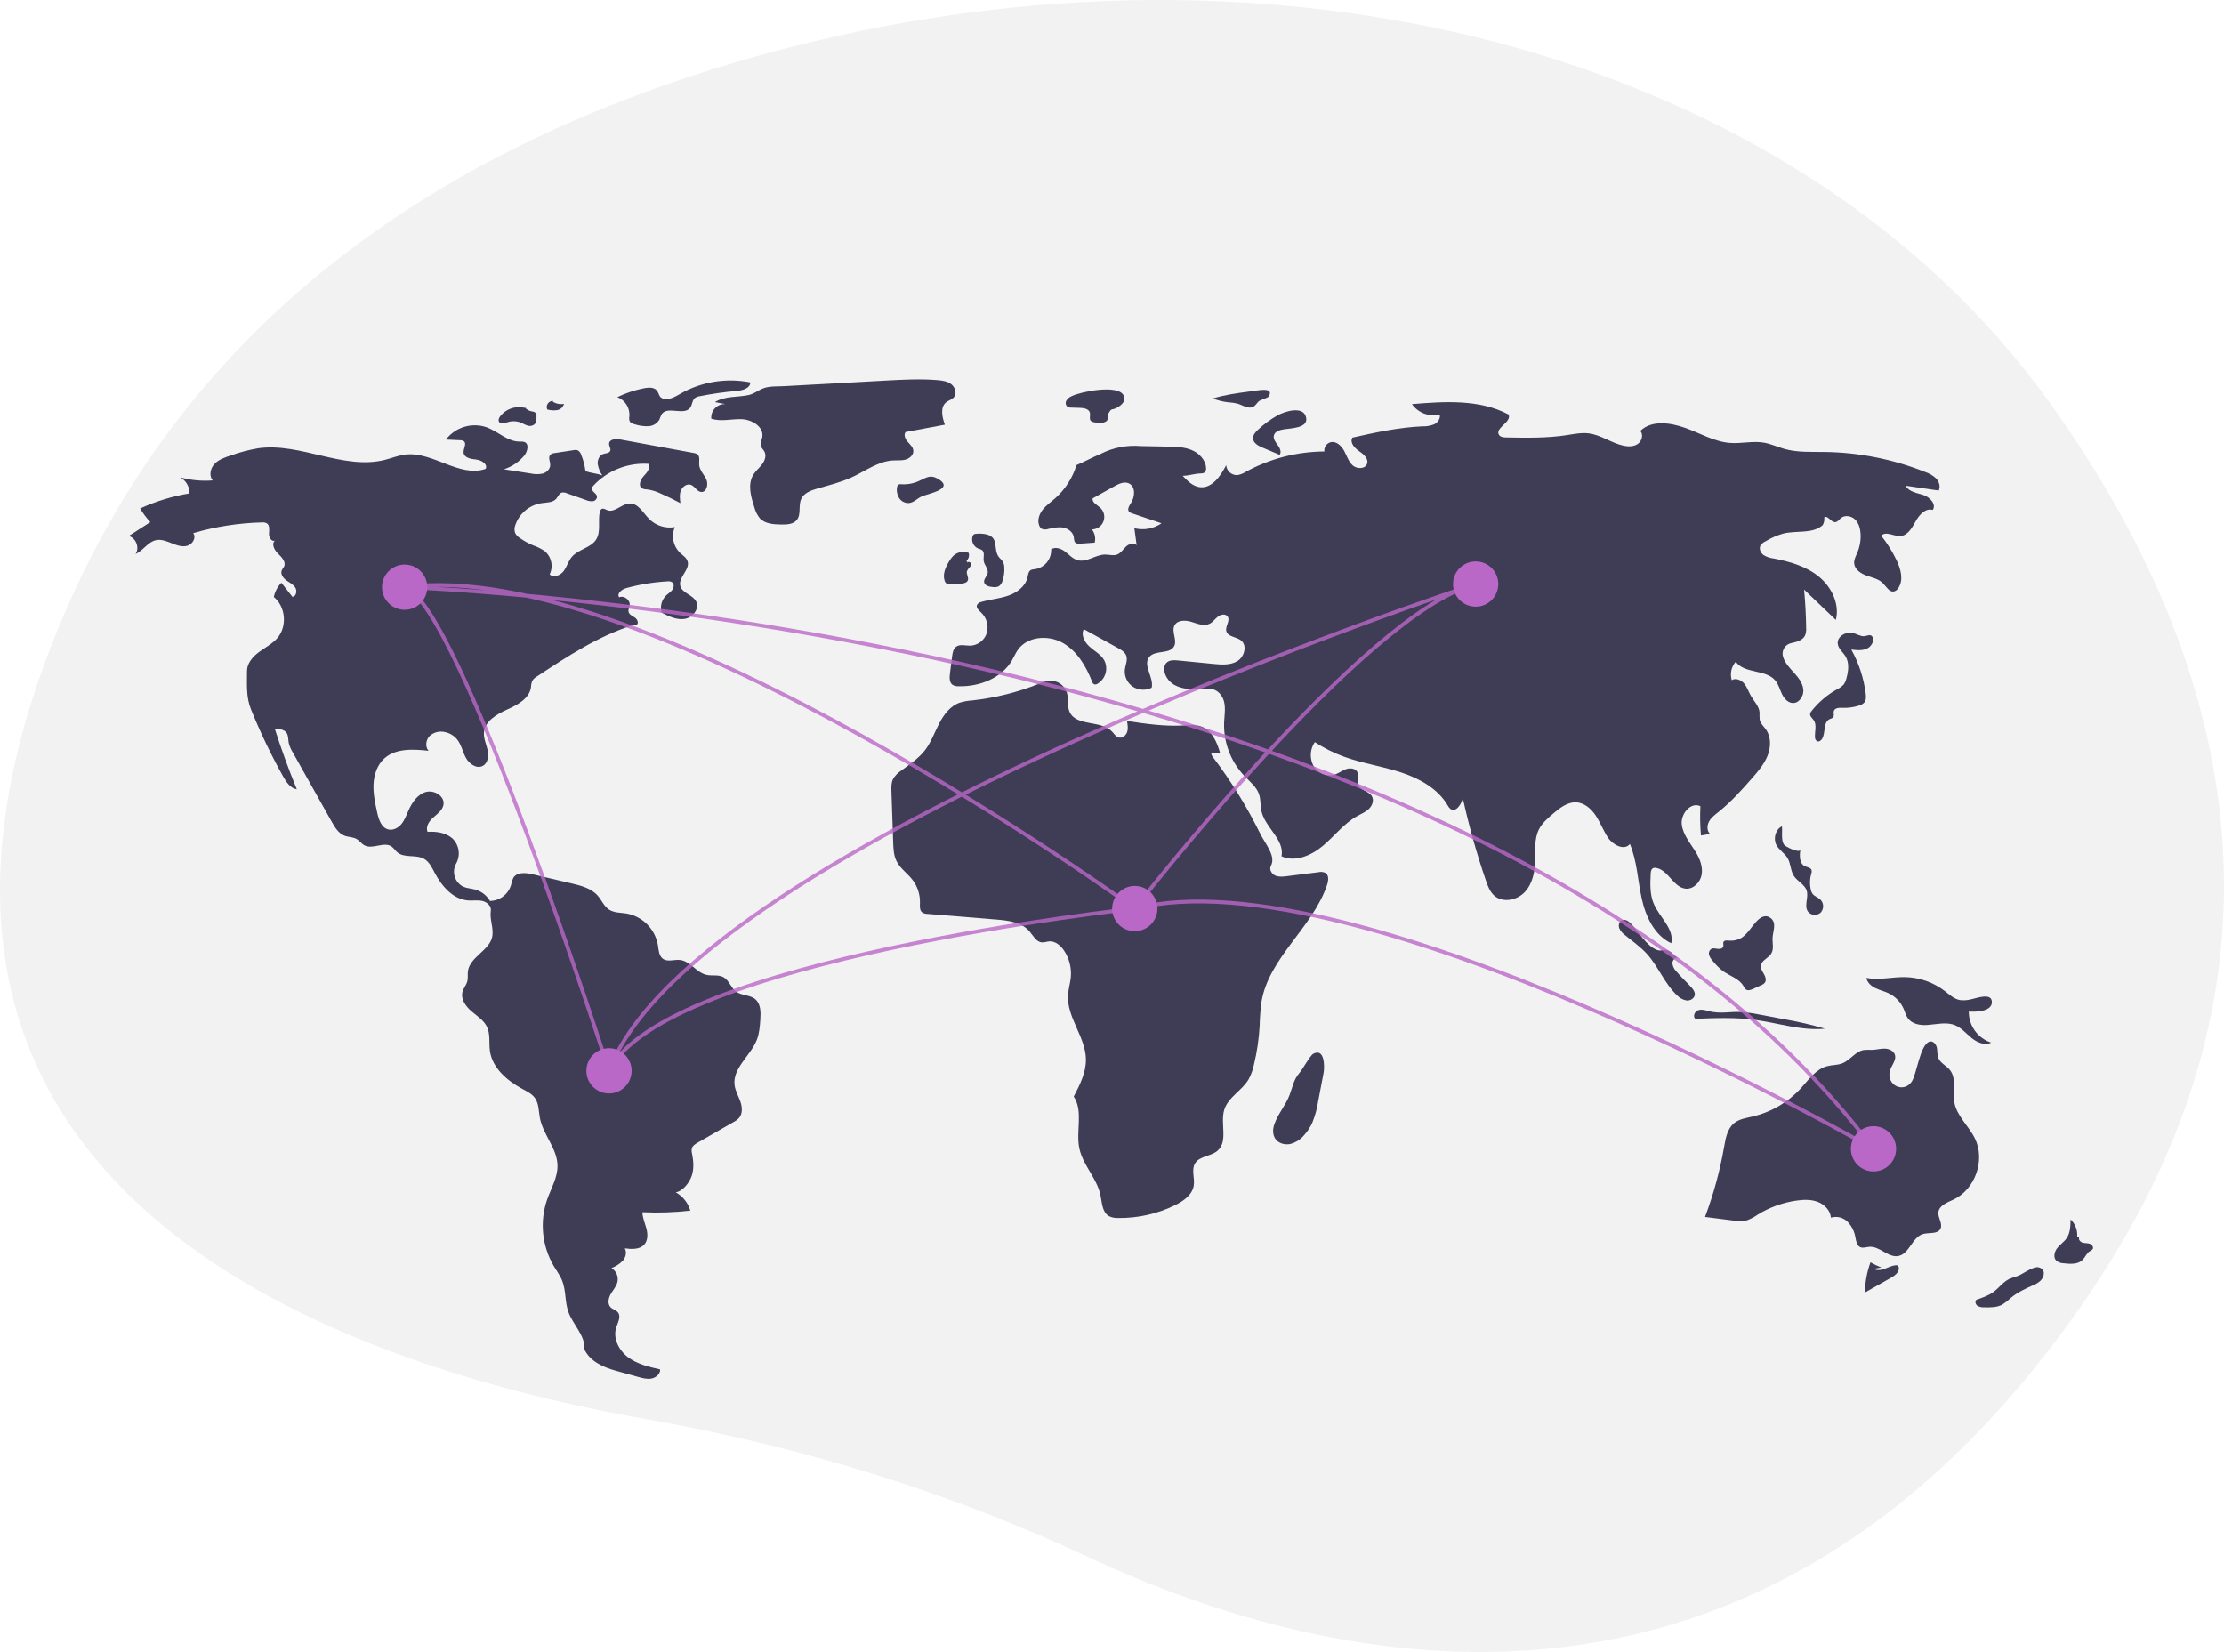
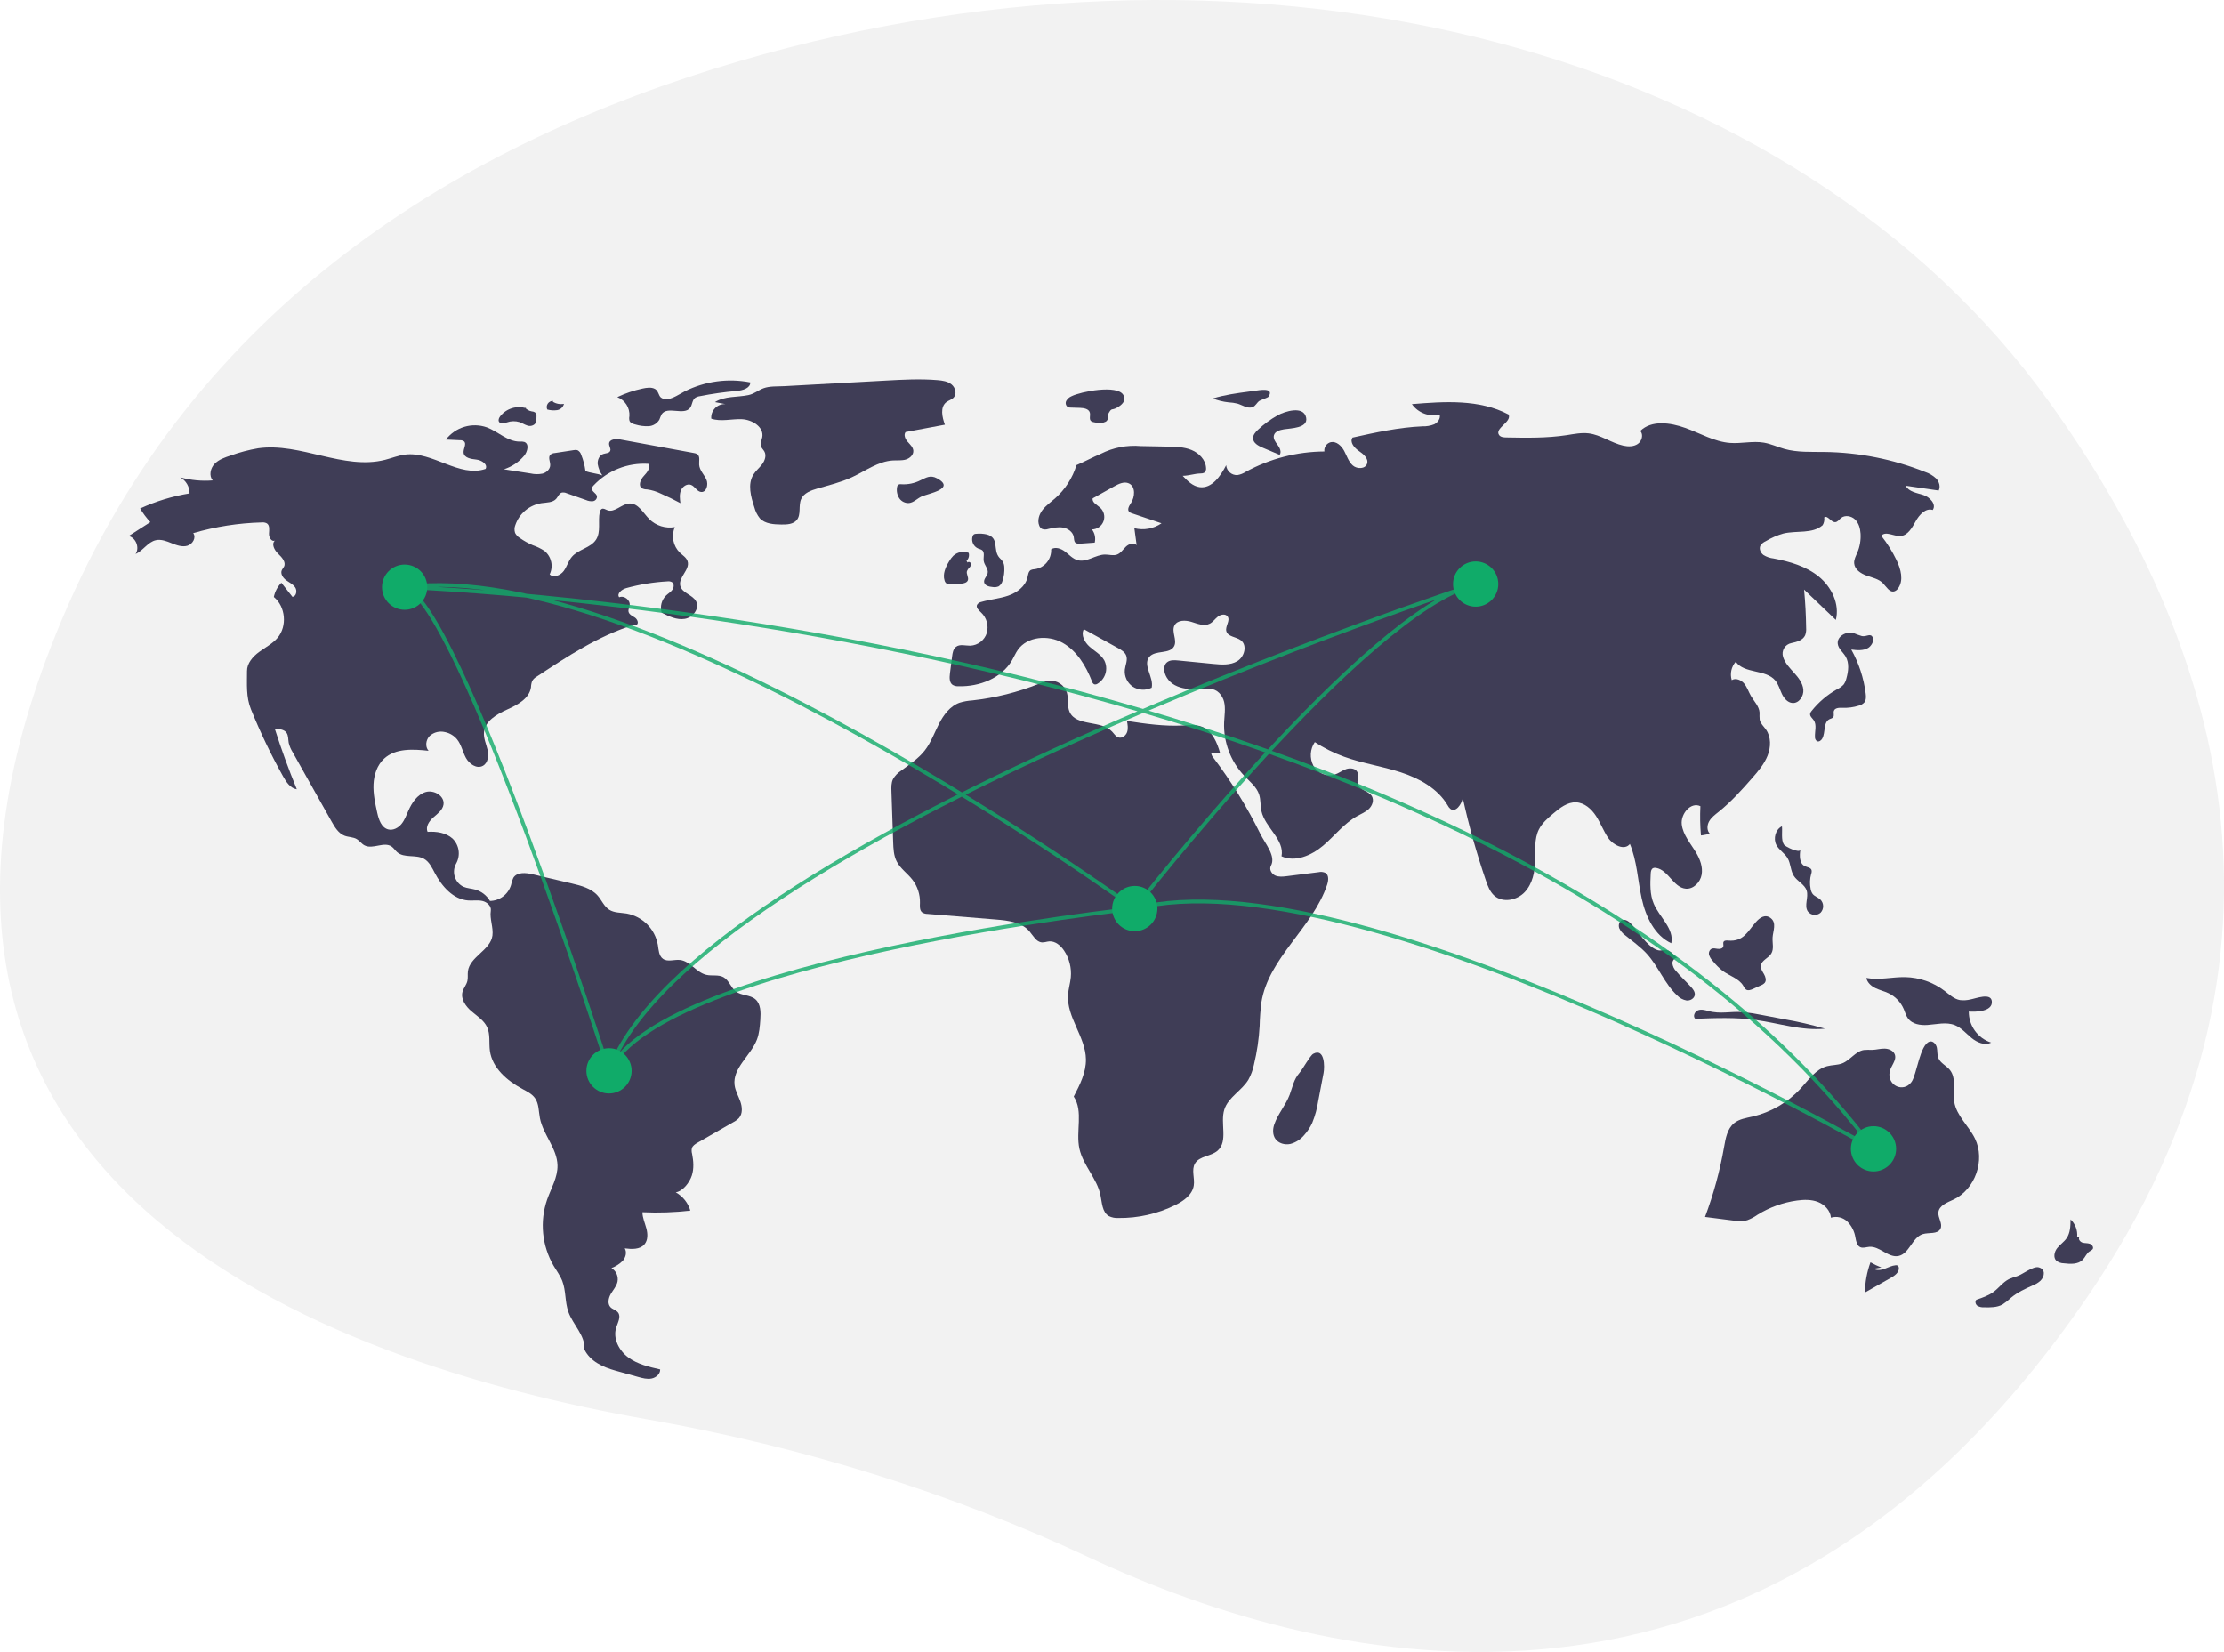
<svg xmlns="http://www.w3.org/2000/svg" id="e37c00f5-ff96-45aa-87ea-1a24b78ba7bd" width="1176.606" height="873.979" viewBox="0 0 1176.606 873.979">
  <path d="M1095.664,225.463C962.121,39.632,680.019-35.748,402.58,45.439,255.907,88.36,114.487,174.358,44.402,340.88-80.881,638.554,182.167,733.624,354.172,763.924c83.172,14.651,161.507,39.263,233.089,72.771C716.045,896.979,944,950.398,1115.894,699.286,1240.482,517.28,1184.616,349.244,1095.664,225.463Z" transform="translate(-11.69692 -13.01074)" fill="#f2f2f2" />
  <path d="M321.429,262.228a34.385,34.385,0,0,0-2.248-8.605,3.895,3.895,0,0,0-1.98-2.439,4.08,4.08,0,0,0-1.965-.022l-10.087,1.544a3.867,3.867,0,0,0-2.302.894c-1.314,1.382-.02,3.607-.06,5.513-.045,2.143-1.95,3.883-4.015,4.459a15.177,15.177,0,0,1-6.38-.079l-14.105-2.192a23.256,23.256,0,0,0,10.671-7.121c1.856-2.199,2.844-6.304.161-7.345a6.585,6.585,0,0,0-2.45-.197c-6.391.05-11.419-5.286-17.402-7.533a19.241,19.241,0,0,0-21.655,6.455l7.514.362a3.335,3.335,0,0,1,2.001.534c1.647,1.353-.401,3.952-.169,6.07.301,2.752,3.956,3.34,6.711,3.619s6.25,2.517,4.925,4.948c-13.847,4.769-27.937-9.323-42.479-7.588-3.68.439-7.156,1.885-10.749,2.794-21.951,5.554-44.644-9.264-67.068-6.126a85.163,85.163,0,0,0-14.64,3.861c-3.052,1.002-6.235,2.085-8.453,4.409s-3.061,6.298-.961,8.729a49.126,49.126,0,0,1-17.216-1.636,9.645,9.645,0,0,1,4.959,8.5A102.145,102.145,0,0,0,85.821,282.014a44.073,44.073,0,0,0,5.416,7.215l-11.445,7.353c3.867.974,5.866,6.247,3.617,9.54,4.009-1.784,6.494-6.398,10.782-7.333,2.809-.613,5.667.536,8.331,1.616s5.593,2.126,8.352,1.316,4.793-4.387,3.04-6.666a142.719,142.719,0,0,1,36.253-5.664,4.547,4.547,0,0,1,2.746.521c1.598,1.109,1.178,3.504,1.092,5.447s1.429,4.497,3.165,3.621c-2.043,1.772-.297,5.108,1.664,6.971s4.323,4.434,3.123,6.858c-.313.633-.845,1.139-1.146,1.777-.89,1.884.523,4.081,2.189,5.332s3.707,2.126,4.864,3.858.632,4.765-1.438,5.007l-5.882-7.469a15.314,15.314,0,0,0-3.974,7.53c6.238,5.099,7.176,15.478,1.954,21.613-2.669,3.135-6.464,5.04-9.776,7.486s-6.377,5.928-6.369,10.045c.014,7.113-.567,13.721,2.099,20.316a312.966,312.966,0,0,0,16.99,35.447c1.681,3.006,3.853,6.301,7.258,6.819q-6.455-15.714-11.621-31.917c2.243.009,4.836.187,6.151,2.004,1.089,1.505.855,3.551,1.193,5.378a16.659,16.659,0,0,0,2.124,4.994L187.123,447.636c1.704,3.034,3.658,6.292,6.913,7.521,2.082.786,4.49.638,6.406,1.769,1.502.887,2.513,2.46,4.044,3.296,4.329,2.361,10.349-2.167,14.394.652,1.157.806,1.893,2.087,2.958,3.01,3.736,3.236,9.865,1.071,14.179,3.485,2.78,1.556,4.22,4.667,5.703,7.486,3.714,7.062,9.723,13.981,17.683,14.543,2.5.177,5.054-.297,7.498.259s4.85,2.689,4.457,5.164c-.673,4.244,1.424,8.891.861,13.151-1.026,7.76-12.032,11.169-12.978,18.939-.207,1.701.117,3.457-.288,5.122-.496,2.041-2.029,3.702-2.574,5.731-1.032,3.844,1.722,7.67,4.748,10.256s6.635,4.816,8.289,8.437c1.748,3.827.89,8.289,1.458,12.457,1.241,9.1,9.102,15.847,17.191,20.197,2.465,1.325,5.111,2.608,6.706,4.908,2.082,3.001,1.875,6.957,2.57,10.543,1.703,8.782,9.095,16.017,9.305,24.96.149,6.356-3.384,12.122-5.495,18.12a42.257,42.257,0,0,0,3.451,35.046c1.579,2.666,3.467,5.18,4.584,8.07,1.993,5.158,1.346,11.02,3.184,16.235,2.43,6.895,9.106,12.589,8.467,19.872,3.031,6.294,9.724,9.387,16.454,11.26l12.062,3.357c2.309.643,4.723,1.291,7.074.825s4.596-2.418,4.535-4.815c-5.915-1.334-12.019-2.752-16.895-6.357s-8.216-10.023-6.366-15.797c.858-2.678,2.683-5.769.948-7.982-.993-1.267-2.81-1.598-3.931-2.753-1.748-1.803-1.147-4.831.109-7.005s3.073-4.116,3.579-6.576a6.861,6.861,0,0,0-3.216-7.138,17.054,17.054,0,0,0,5.97-3.831c1.57-1.793,2.295-4.557,1.06-6.595,3.668.465,7.997.693,10.405-2.113,1.923-2.24,1.79-5.59,1.031-8.442s-2.044-5.624-2.084-8.575a156.267,156.267,0,0,0,25.353-.86,16.439,16.439,0,0,0-7.708-9.654c3.811-.645,7.282-5.207,8.486-8.879s.897-7.673.153-11.465a6.152,6.152,0,0,1-.114-3.004c.429-1.368,1.772-2.202,3.015-2.916l18.914-10.863a11.017,11.017,0,0,0,3.025-2.233c1.982-2.328,1.688-5.841.673-8.725s-2.64-5.595-3.031-8.627c-1.169-9.068,8.538-15.574,11.813-24.109,1.286-3.35,1.548-6.991,1.796-10.57.267-3.844.287-8.31-2.665-10.787-2.829-2.375-7.251-1.845-10.211-4.054-2.714-2.025-3.651-5.958-6.616-7.594-2.693-1.486-6.07-.541-9.065-1.239-5.274-1.23-8.592-7.308-13.978-7.871-3.039-.318-6.478,1.168-8.969-.602-2.195-1.559-2.283-4.694-2.7-7.353a20.536,20.536,0,0,0-16.575-16.628c-3.133-.502-6.544-.312-9.209-2.033-2.699-1.744-3.937-5.008-6.057-7.422-3.417-3.891-8.798-5.274-13.84-6.459l-20.506-4.821c-3.64-.856-8.332-1.31-10.286,1.879a14.738,14.738,0,0,0-1.217,3.827,11.85,11.85,0,0,1-11.144,8.388,13.179,13.179,0,0,0-7.772-6.013c-2.079-.579-4.305-.644-6.288-1.496a8.833,8.833,0,0,1-3.833-12.253,10.995,10.995,0,0,0-1.879-13.225c-3.487-3.131-8.532-3.887-13.207-3.574-1.225-2.672.823-5.687,3.03-7.629s4.886-3.851,5.366-6.751c.756-4.561-5.064-8.026-9.483-6.666s-7.24,5.652-9.104,9.883c-1.07,2.428-1.979,4.984-3.667,7.031s-4.405,3.513-6.975,2.856c-3.639-.93-5.044-5.253-5.849-8.921-1.081-4.922-2.167-9.912-1.941-14.946s1.923-10.203,5.635-13.61c6.049-5.553,15.328-5.009,23.491-4.123-1.929-2.173-1.452-5.835.612-7.881a8.96,8.96,0,0,1,8.121-1.995,11.191,11.191,0,0,1,6.291,3.762c2.32,2.828,2.979,6.647,4.733,9.857s5.696,5.948,8.923,4.226c2.787-1.488,3.23-5.353,2.536-8.435s-2.167-6.08-1.916-9.229c.479-6.01,6.709-9.627,12.206-12.102S291.737,382.615,292.608,376.65a10.73,10.73,0,0,1,.652-3.42,6.709,6.709,0,0,1,2.461-2.315c16.044-10.603,32.355-21.335,50.692-27.129.954-.301,1.066.034,2.038-.203,1.361-.786.459-2.962-.846-3.838s-3.048-1.549-3.379-3.085c-.243-1.129.422-2.238.595-3.381.425-2.807-2.933-5.399-5.541-4.276-1.473-1.951,1.442-4.217,3.798-4.866a103.15,103.15,0,0,1,21.67-3.54,3.903,3.903,0,0,1,2.466.419c1.231.853,1.074,2.808.201,4.025s-2.229,1.981-3.316,3.011a9.053,9.053,0,0,0-2.348,9.105c3.826,1.946,7.986,3.95,12.223,3.264s7.999-5.447,6.007-9.249c-1.855-3.541-7.426-4.34-8.384-8.221-1.122-4.544,5.31-8.585,3.862-13.035-.635-1.949-2.577-3.097-4.068-4.504a12.221,12.221,0,0,1-2.674-13.552,15.419,15.419,0,0,1-13.523-4.232c-3.234-3.264-5.815-8.414-10.408-8.267-4.215.134-7.845,5.051-11.786,3.551-.97-.369-1.992-1.12-2.931-.68a2.422,2.422,0,0,0-1.093,1.815c-1.002,4.788.721,10.244-1.888,14.382-2.84,4.503-9.409,5.127-12.852,9.187-1.869,2.204-2.593,5.174-4.311,7.498s-5.364,3.801-7.425,1.776a10.235,10.235,0,0,0-2.78-12.445,27.309,27.309,0,0,0-6.141-2.987,36.422,36.422,0,0,1-6.861-3.824,6.758,6.758,0,0,1-2.519-2.695,6.141,6.141,0,0,1,.172-4.262,17.426,17.426,0,0,1,13.867-11.494c2.745-.373,5.94-.242,7.756-2.333.961-1.107,1.465-2.78,2.861-3.229a4.219,4.219,0,0,1,2.641.325l10.245,3.606a7.191,7.191,0,0,0,3.65.604,2.474,2.474,0,0,0,2.14-2.6c-.327-1.701-2.945-2.518-2.707-4.234a2.827,2.827,0,0,1,.857-1.441,36.629,36.629,0,0,1,29.051-11.472c1.293,2.124-.752,4.639-2.454,6.452s-3.069,5.052-1.011,6.448a5.643,5.643,0,0,0,2.728.614,23.819,23.819,0,0,1,7.261,2.202q5.311,2.311,10.417,5.057c-.301-2.245-.588-4.609.263-6.708s3.269-3.745,5.381-2.928c2.036.788,3.079,3.483,5.248,3.73,2.893.329,4.034-3.944,2.826-6.593s-3.6-4.867-3.8-7.772c-.135-1.96.611-4.39-.954-5.576a4.26,4.26,0,0,0-1.847-.648l-39.084-7.192c-2.321-.427-5.674-.1-5.777,2.258-.057,1.316,1.118,2.618.597,3.828-.556,1.291-2.381,1.173-3.711,1.63-2.063.709-3.098,3.158-2.9,5.331a14.834,14.834,0,0,0,2.448,6.008C327.82,263.487,323.971,263.291,321.429,262.228Z" transform="translate(-11.69692 -13.01074)" fill="#3f3d56" />
  <path d="M290.244,229.051a12.656,12.656,0,0,0-13.902,4.164c-.644.847-1.184,2.015-.645,2.933.772,1.315,2.741.796,4.192.325a10.549,10.549,0,0,1,6.621-.158c1.363.468,2.581,1.295,3.95,1.745a3.978,3.978,0,0,0,4.056-.593c.939-.958.998-2.447 1-3.788a3.047,3.047,0,0,0-.776-2.504,3.981,3.981,0,0,0-1.796-.531,6.185,6.185,0,0,1-3.619-2.115" transform="translate(-11.69692 -13.01074)" fill="#3f3d56" />
  <path d="M304.337,225.127a3.22,3.22,0,0,0-3.112,4.534,13.05,13.05,0,0,0,5.203.339,4.447,4.447,0,0,0,3.637-3.334,8.372,8.372,0,0,1-5.928-1.132" transform="translate(-11.69692 -13.01074)" fill="#3f3d56" />
  <path d="M351.62,218.574a59.853,59.853,0,0,0-13.342,4.532,10.024,10.024,0,0,1,6.402,10.068,5.243,5.243,0,0,0,.061,2.489c.49,1.188,1.91,1.634,3.158,1.939a20.823,20.823,0,0,0,6.927.884,7.056,7.056,0,0,0,5.734-3.504,24.972,24.972,0,0,1,1.192-2.819c2.992-4.557,11.881.953,15.094-3.451,1.132-1.552,1.028-3.887,2.503-5.116a5.624,5.624,0,0,1,2.574-.982,180.731,180.731,0,0,1,19.548-2.784c3.109-.271,7.162-1.387,7.188-4.508a54.149,54.149,0,0,0-34.541,4.647c-3.85,1.929-8.943,5.985-12.652,3.429-1.389-.957-1.32-3.535-3.231-4.612C356.281,217.686,353.694,218.133,351.62,218.574Z" transform="translate(-11.69692 -13.01074)" fill="#3f3d56" />
  <path d="M389.919,225.736l5.497,1.056a7.124,7.124,0,0,0-7.413,7.72c5.148,1.72,10.761.046,16.184.275s11.733,4.102,10.807,9.451c-.28,1.617-1.214,3.233-.728,4.801.34,1.099,1.31,1.878,1.856,2.89,1.14,2.109.229,4.776-1.21,6.693s-3.374,3.446-4.637,5.483c-3.142,5.067-1.357,11.617.515,17.277a15.231,15.231,0,0,0,2.929,5.849c2.773,2.948,7.292,3.205,11.338,3.264,2.945.043,6.32-.103,8.182-2.385,2.432-2.979.731-7.628,2.332-11.125,1.454-3.176,5.159-4.538,8.515-5.504,6.149-1.77,12.416-3.275,18.229-5.949,7.219-3.32,13.965-8.495,21.899-8.922,2.226-.12,4.507.143,6.651-.467s4.181-2.464,4.019-4.687c-.139-1.9-1.746-3.294-3.002-4.726s-2.242-3.634-1.088-5.149l20.797-3.884c-1.474-4.017-2.623-9.309.765-11.924,1.222-.944,2.859-1.321,3.899-2.461,1.774-1.944.882-5.293-1.166-6.946s-4.816-2.037-7.438-2.255c-9.119-.757-18.29-.257-27.426.244q-26.79,1.468-53.58,2.937c-3.595.197-7.746-.104-11.044,1.123-2.792,1.038-4.776,2.945-7.969,3.614C401.739,223.264,395.252,222.427,389.919,225.736Z" transform="translate(-11.69692 -13.01074)" fill="#3f3d56" />
  <path d="M488.403,269.189a2.212,2.212,0,0,0-1.6.363,2.02,2.02,0,0,0-.521,1.234,8.149,8.149,0,0,0,1.184,5.832,5.711,5.711,0,0,0,5.228,2.506c2.475-.316,4.3-2.427,6.575-3.458,3.507-1.587,18.403-4.061,8.099-9.627-3.551-1.918-5.845-.225-8.644,1.039A19.669,19.669,0,0,1,488.403,269.189Z" transform="translate(-11.69692 -13.01074)" fill="#3f3d56" />
  <path d="M578.653,222.593a5.883,5.883,0,0,0-2.862,2.492,2.514,2.514,0,0,0,.943,3.335,3.752,3.752,0,0,0,1.404.223l4.892.146c2.078.062,4.674.505,5.233,2.508.415,1.487-.513,3.398.606,4.461a3.155,3.155,0,0,0,1.664.649,11.341,11.341,0,0,0,4.929.159c3.56-.955,1.689-3.127,2.81-5.062,1.715-2.96,1.418-1.168,4.441-2.864,2.232-1.253,5.116-3.525,3.253-6.718C602.727,216.368,583.434,220.208,578.653,222.593Z" transform="translate(-11.69692 -13.01074)" fill="#3f3d56" />
  <path d="M675.212,219.802l-2.841.379c-6.406.855-12.848,1.718-19.018,3.641a31.652,31.652,0,0,0,8.329,2.044,25.585,25.585,0,0,1,4.665.663c2.725.811,5.471,2.906,8.104,1.833,1.632-.665,2.165-2.365,3.517-3.266.934-.622,4.475-1.629,4.871-2.257C686.04,217.764,677.672,219.474,675.212,219.802Z" transform="translate(-11.69692 -13.01074)" fill="#3f3d56" />
  <path d="M687.686,232.713A53.277,53.277,0,0,0,677.203,240.39c-1.335,1.255-2.698,2.815-2.577,4.643.161,2.429,2.749,3.839,4.991,4.788l9.081,3.845c1.102-1.553.093-3.696-1.045-5.222s-2.492-3.291-1.989-5.128c.574-2.095,3.129-2.81,5.271-3.171,3.491-.588,12.907-.541,11.776-6.167C701.378,227.35,691.19,230.754,687.686,232.713Z" transform="translate(-11.69692 -13.01074)" fill="#3f3d56" />
  <path d="M685.86,607.84c-.865,2.503-.947,5.451.549,7.637,1.678,2.452,5.036,3.366,7.942,2.744a14.307,14.307,0,0,0,7.374-4.741,25.392,25.392,0,0,0,4.241-6.504,50.767,50.767,0,0,0,3.144-11.502l2.82-14.804c.63-3.309.606-13.452-5.475-10.147-1.661.903-5.508,8.031-7.249,10.053-3.138,3.643-3.553,7.178-5.205,11.592C691.931,597.695,687.773,602.303,685.86,607.84Z" transform="translate(-11.69692 -13.01074)" fill="#3f3d56" />
  <path d="M1007.042,683.597a44.332,44.332,0,0,1-5.778-2.751,48.707,48.707,0,0,0-2.929,15.965l13.616-7.705c2.048-1.159,4.37-2.769,4.326-5.123a1.621,1.621,0,0,0-.753-1.474,1.836,1.836,0,0,0-.955-.112c-2.019.168-3.86,1.162-5.764,1.853s-4.132,1.056-5.879.031" transform="translate(-11.69692 -13.01074)" fill="#3f3d56" />
  <path d="M1078.869,688.172a29.472,29.472,0,0,0-4.366,1.567c-3.125,1.59-5.25,4.609-8.062,6.703-2.691,2.004-5.93,3.104-9.11,4.174-.935.827-.506,2.492.51,3.218a6.315,6.315,0,0,0,3.596.808c3.303.073,6.784.105,9.677-1.491a30.518,30.518,0,0,0,4.556-3.616c3.383-2.823,7.446-4.685,11.467-6.485a13.162,13.162,0,0,0,3.997-2.39c2.527-2.49,2.705-6.331-.939-7.178C1087.251,682.798,1081.672,687.265,1078.869,688.172Z" transform="translate(-11.69692 -13.01074)" fill="#3f3d56" />
  <path d="M1110.605,667.441a11.359,11.359,0,0,0-3.475-9.307c-.037,3.428-.141,7.079-2.069,9.914-1.374,2.02-3.527,3.384-5.032,5.307s-2.173,4.973-.408,6.661a6.615,6.615,0,0,0,3.92,1.35c3.514.414,7.581.644,10.045-1.894,1.345-1.386,1.999-3.438,3.64-4.456a4.429,4.429,0,0,0,1.597-1.143c.677-1.077-.399-2.496-1.611-2.884s-2.547-.206-3.764-.574-2.335-1.738-1.71-2.846" transform="translate(-11.69692 -13.01074)" fill="#3f3d56" />
  <path d="M1054.2,541.77a15.795,15.795,0,0,1-5.636.332c-3.128-.575-5.563-2.933-8.088-4.866A35.677,35.677,0,0,0,1019.63,529.953c-6.863-.13-13.789,1.73-20.529.433.44,2.449,2.536,4.286,4.772,5.378s4.704,1.641,6.951,2.711a16.597,16.597,0,0,1,8.039,8.363c.724,1.689,1.179,3.528,2.275,5.003,2.241,3.015,6.488,3.677,10.236,3.43,4.887-.321,9.991-1.727,14.537.094,3.478,1.393,5.967,4.437,8.871,6.804s6.994,4.124,10.329,2.416a17.075,17.075,0,0,1-11.814-16.43c3.27.301,12.69.184,12.183-5.373C1065.05,538.072,1057.008,541.262,1054.2,541.77Z" transform="translate(-11.69692 -13.01074)" fill="#3f3d56" />
  <path d="M1011.417,580.087c.581-3.185,3.757-5.997,2.767-9.08-.684-2.132-3.156-3.184-5.394-3.237s-4.437.614-6.675.677a32.53,32.53,0,0,0-4.371.062c-4.442.73-7.181,5.387-11.367,7.042-2.546,1.007-5.406.814-8.053,1.51-6.01,1.58-9.813,7.259-14.014,11.838a50.011,50.011,0,0,1-25.384,14.804c-3.417.791-7.09,1.297-9.807,3.517-3.597,2.939-4.482,7.977-5.282,12.552a207.333,207.333,0,0,1-10.093,37.051l14.27,1.822c2.713.346,5.524.685,8.139-.118a23.628,23.628,0,0,0,5.353-2.852,53.442,53.442,0,0,1,20.879-7.537c3.737-.513,7.655-.607,11.162.782s6.516,4.539,6.809,8.3a8.767,8.767,0,0,1,8.762,2.131,15.231,15.231,0,0,1,4.183,8.351c.376,1.952.752,4.292,2.564,5.111,1.478.668,3.173-.051,4.79-.181,5.486-.439,10.039,5.958,15.432,4.857,5.784-1.181,7.203-9.843,12.846-11.578,3.241-.996,7.786.215,9.338-2.799,1.368-2.657-1.361-5.723-1.08-8.698.346-3.663,4.667-5.218,7.998-6.781,11.484-5.389,16.934-20.845,11.369-32.245-3.297-6.754-9.785-12.071-10.983-19.491-.922-5.709,1.329-12.366-2.311-16.859-1.852-2.286-4.987-3.548-6.088-6.275-.694-1.717-.415-3.665-.788-5.479s-1.956-3.711-3.747-3.241c-5.199,1.365-6.858,17.425-9.641,21.327C1018.77,591.302,1010.084,587.395,1011.417,580.087Z" transform="translate(-11.69692 -13.01074)" fill="#3f3d56" />
  <path d="M915.322,547.838c-1.777-.498-3.717-.989-5.419-.277s-2.696,3.211-1.33,4.451c10.688-.416,21.442-.83,32.04.622,12.21,1.672,24.294,5.815,36.558,4.596a186.054,186.054,0,0,0-21.326-4.949l-12.006-2.293a92.83,92.83,0,0,0-9.749-1.506C927.241,547.916,922.057,549.726,915.322,547.838Z" transform="translate(-11.69692 -13.01074)" fill="#3f3d56" />
  <path d="M926.023,510.612c-.887-.074-1.986-.138-2.445.625-.439.729.063,1.692-.172,2.509-.322,1.117-1.785,1.402-2.937,1.25s-2.398-.516-3.419.039a2.898,2.898,0,0,0-1.121,3.292,8.475,8.475,0,0,0,1.976,3.15,32.185,32.185,0,0,0,5.128,5.143c3.674,2.712,8.65,4.018,10.964,7.955a5.278,5.278,0,0,0,1.464,1.971c1.111.704,2.559.168,3.755-.378l4.192-1.915a4.762,4.762,0,0,0,1.96-1.333c.958-1.299.369-3.147-.434-4.547s-1.833-2.849-1.66-4.454c.308-2.862,3.987-3.956,5.5-6.405,1.525-2.468.532-5.648.708-8.544.206-3.387,2.334-7.792-1.09-10.323-2.91-2.151-5.691-.163-7.78,2.211C936.205,505.866,934.122,511.288,926.023,510.612Z" transform="translate(-11.69692 -13.01074)" fill="#3f3d56" />
  <path d="M951.468,460.009c1.431,2.74,4.415,4.376,5.975,7.044,1.692,2.893,1.499,6.63,3.334,9.434,1.883,2.877,5.672,4.404,6.728,7.675,1.153,3.572-1.463,7.913.622,11.034a4.632,4.632,0,0,0,6.794.624,4.984,4.984,0,0,0-.206-6.954c-1.234-1.126-3.007-1.612-4.038-2.927a6.141,6.141,0,0,1-1.046-2.546,16.669,16.669,0,0,1,.262-7.989,3.555,3.555,0,0,0,.201-2.09c-.464-1.349-2.29-1.444-3.572-2.07-2.911-1.421-2.841-5.53-2.332-8.729-.339,2.13-7.926-1.493-8.72-2.699-1.578-2.397-.719-7.02-1.032-9.669C951.032,451.791,949.718,456.659,951.468,460.009Z" transform="translate(-11.69692 -13.01074)" fill="#3f3d56" />
  <path d="M875.031,502.171c-1.4-1.568-3.51-3.208-5.387-2.262-1.432.721-1.826,2.703-1.265,4.205a9.257,9.257,0,0,0,3.055,3.642c3.913,3.227,8.126,6.139,11.539,9.89,6.108,6.713,9.344,15.77,15.987,21.954a8.967,8.967,0,0,0,5.034,2.724c1.935.18,4.109-1.059,4.331-2.99.183-1.591-.926-3.014-2.009-4.193-2.581-2.807-5.406-5.391-7.842-8.323a6.994,6.994,0,0,1-2.004-4.186c-.012-1.579,1.428-3.232,2.958-2.841-1.861-.476-3.241-3.576-5.972-4.159-2.282-.487-2.835.926-5.551-.239C882.724,513.172,878.659,506.233,875.031,502.171Z" transform="translate(-11.69692 -13.01074)" fill="#3f3d56" />
  <path d="M996.764,349.525a42.899,42.899,0,0,1-4.377-1.563c-3.847-1.155-8.936,1.673-8.423,5.656.341,2.647,2.804,4.431,4.164,6.727,2.017,3.404,1.479,7.722.419,11.535a9.017,9.017,0,0,1-1.455,3.282A11.116,11.116,0,0,1,983.644,377.64a46.103,46.103,0,0,0-13.49,11.46,3.303,3.303,0,0,0-.815,1.536c-.183,1.345,1.168,2.325,1.933,3.446,1.698,2.492.471,5.845.638,8.855a2.504,2.504,0,0,0,1.055,2.197c1.023.52,2.236-.363,2.791-1.368,1.841-3.335.454-8.687,3.907-10.295.653-.304,1.445-.432,1.881-1.006.691-.91.024-2.258.375-3.346.526-1.633,2.76-1.707,4.475-1.634a25.398,25.398,0,0,0,8.724-1.161,5.807,5.807,0,0,0,2.888-1.672c1.032-1.288.941-3.12.734-4.758a64.492,64.492,0,0,0-7.62-23.25c3.033.387,6.333.723,8.95-.858,1.466-.885,3.223-3.532,2.496-5.334C1001.418,347.603,999.341,350.001,996.764,349.525Z" transform="translate(-11.69692 -13.01074)" fill="#3f3d56" />
  <path d="M607.915,394.431c.363,1.947.72,3.997.082,5.871s-2.645,3.441-4.54,2.867c-1.471-.446-2.32-1.925-3.365-3.052-5.808-6.27-18.912-2.64-22.5-10.397-1.464-3.166-.469-6.959-1.468-10.301a9.169,9.169,0,0,0-9.285-6.308,19.08,19.08,0,0,0-5.343,1.595,134.727,134.727,0,0,1-35.401,8.854,29.087,29.087,0,0,0-6.802,1.238c-4.988,1.808-8.396,6.432-10.821,11.151s-4.216,9.827-7.468,14.019c-3.417,4.406-8.206,7.491-12.673,10.828a12.93,12.93,0,0,0-4.181,4.382c-.968,1.988-.914,4.301-.839,6.511l.913,26.844c.117,3.453.265,7.029,1.81,10.119,1.93,3.858,5.742,6.386,8.386,9.794a19.183,19.183,0,0,1,3.98,12.251c-.056,1.777-.233,3.879,1.151,4.995a5.062,5.062,0,0,0,2.83.814l36.312,2.972c6.387.523,13.466,1.382,17.637,6.249,1.968,2.297,3.549,5.6,6.564,5.846,1.293.106,2.551-.425,3.845-.528,3.263-.258,6.13,2.218,7.939,4.946a21.943,21.943,0,0,1,3.525,14.08c-.297,3.112-1.261,6.137-1.469,9.256-.791,11.868,9.269,22.179,9.464,34.071.115,6.995-3.206,13.531-6.444,19.733,5.225,7.916.947,18.457,3.027,27.711,1.974,8.78,9.294,15.653,11.118,24.465.835,4.034.883,8.998,4.441,11.076a10.122,10.122,0,0,0,5.025,1.006,66.242,66.242,0,0,0,30.165-6.867c4.399-2.183,8.957-5.441,9.725-10.291.62-3.911-1.364-8.286.655-11.693,2.379-4.015,8.473-3.697,11.974-6.784,5.679-5.008,1.251-14.56,3.551-21.773,2.068-6.484,9.187-9.929,12.716-15.748a27.986,27.986,0,0,0,2.955-8.009,114.243,114.243,0,0,0,3.007-20.426,122.436,122.436,0,0,1,.924-12.511c3.805-23.638,27.173-39.466,34.76-62.174.725-2.169,1.065-5.057-.864-6.284a5.525,5.525,0,0,0-3.674-.385l-16.739,2.11c-2.079.262-4.283.507-6.192-.356s-3.278-3.279-2.265-5.114c2.843-5.15-3.005-11.657-5.603-16.935a249.894,249.894,0,0,0-24.885-40.357,4.102,4.102,0,0,1-1.091-2.369l4.751.158c-1.604-5.754-4.25-12.051-9.841-14.156-3.15-1.186-6.639-.776-10-.592C627.764,397.358,617.443,395.904,607.915,394.431Z" transform="translate(-11.69692 -13.01074)" fill="#3f3d56" />
  <path d="M637.399,264.755c2.519,2.675,5.342,5.512,8.987,5.978,6.438.824,11.067-5.834,14.014-11.617a5.676,5.676,0,0,0,5.923,5.251,11.693,11.693,0,0,0,4.455-1.742,87.765,87.765,0,0,1,41.579-10.748,4.49,4.49,0,0,1,3.429-4.936c2.955-.586,5.618,1.969,7.043,4.624s2.315,5.731,4.58,7.718,6.65,1.9,7.545-.977c.859-2.762-2.019-5.118-4.409-6.746s-4.91-4.642-3.301-7.046c12.213-2.704,24.502-5.417,37-5.955a15.494,15.494,0,0,0,6.228-1.073c1.906-.935,3.421-3.058,2.908-5.119a14.104,14.104,0,0,1-14.718-5.552c17.341-1.431,35.785-2.651,51.153,5.509,1.844,3.959-7.555,7.253-5.04,10.824.802,1.139,2.409,1.272,3.802,1.298,10.679.198,21.421.393,31.98-1.22,3.859-.589,7.756-1.421,11.63-.943,6.453.796,11.972,5.101,18.32,6.505,2.584.571,5.481.591,7.659-.912s3.114-4.925,1.329-6.878c5.977-5.858,15.897-4.406,23.783-1.602s15.355,7.327,23.701,7.953c5.985.448,12.053-1.162,17.966-.138,3.716.643,7.175,2.296,10.807,3.312,6.869,1.921,14.136,1.515,21.268,1.608a149.022,149.022,0,0,1,53.106,10.553,15.789,15.789,0,0,1,5.904,3.488c1.573,1.685,2.376,4.303,1.318,6.351l-17.473-2.553c1.646,3.241,5.905,3.793,9.364,4.911s7.045,4.938,4.966,7.92c-3.748-1.193-7.144,2.554-9.037,6.001s-4.2,7.576-8.127,7.786c-3.517.188-7.77-2.806-10.062-.133a68.629,68.629,0,0,1,8.085,12.927c2.265,4.718,3.878,10.663.817,14.908a3.864,3.864,0,0,1-2.066,1.602c-2.5.633-4.124-2.425-5.917-4.279-2.259-2.336-5.676-2.997-8.735-4.093s-6.282-3.25-6.521-6.491c-.149-2.016.916-3.891,1.7-5.754a22.17,22.17,0,0,0,1.684-9.944c-.172-2.735-.939-5.581-2.903-7.492s-5.356-2.517-7.465-.767c-.984.817-1.773,2.123-3.05,2.172-2.258.086-3.991-3.85-5.808-2.506a6.172,6.172,0,0,1-.839,4.128c-5.421,4.714-13.748,2.72-20.736,4.385a38.921,38.921,0,0,0-9.461,4.132,6.087,6.087,0,0,0-2.704,2.27c-.872,1.695.089,3.866,1.627,4.993a12.917,12.917,0,0,0,5.365,1.831c8.52,1.614,17.163,4.111,23.889,9.583s11.137,14.518,9.009,22.924l-16.801-16.054q.957,10.111,1.086,20.277a9.116,9.116,0,0,1-.533,3.9c-1.198,2.645-4.444,3.536-7.289,4.12a5.709,5.709,0,0,0-4.383,7.315c1.011,3.294,3.531,5.863,5.838,8.422s4.578,5.468,4.88,8.9-2.288,7.302-5.725,7.063c-2.606-.181-4.539-2.514-5.651-4.878s-1.773-4.997-3.443-7.006c-5.055-6.08-16.409-3.475-20.937-9.956a10.241,10.241,0,0,0-2.118,9.746c2.107-1.319,4.991-.093,6.574,1.823s2.33,4.373,3.573,6.525c1.677,2.904,4.347,5.479,4.581,8.825a28.845,28.845,0,0,0,.064,3.795c.416,2.027,2.129,3.483,3.317,5.177,2.764,3.943,2.628,9.359.846,13.833s-4.983,8.212-8.153,11.836c-5.538,6.33-11.189,12.623-17.754,17.88-1.873,1.5-3.873,2.975-5.039,5.072s-1.227,5.041.566,6.636c-1.283.064-3.584.695-4.866.759a113.141,113.141,0,0,1-.293-15.477c-5.063-2.431-10.514,4.079-9.86,9.657s4.688,10.054,7.56,14.88c2.1,3.529,3.662,7.644,2.96,11.69s-4.313,7.779-8.405,7.423c-6.508-.568-9.23-9.91-15.674-10.979a2.633,2.633,0,0,0-1.696.168c-.957.525-1.123,1.805-1.177,2.895-.264,5.349-.492,10.911,1.596,15.843,3.055,7.215,10.946,13.275,9.291,20.933-8.918-4.145-13.554-14.146-15.66-23.752s-2.456-19.691-6.23-28.772c-2.865,3.673-8.888.637-11.507-3.216-2.482-3.653-4.01-7.878-6.419-11.581s-6.097-7.017-10.509-7.221c-4.625-.213-8.637,2.961-12.165,5.96-2.901,2.466-5.879,5.029-7.575,8.439-2.468,4.961-1.822,10.809-1.941,16.349-.129,5.989-1.398,12.307-5.479,16.691s-11.615,5.911-16.117,1.96c-2.35-2.063-3.488-5.145-4.502-8.103A396.684,396.684,0,0,1,785.596,435.269c-.756,3.36-3.707,7.692-6.526,5.712a5.844,5.844,0,0,1-1.504-1.937c-5.258-8.912-14.996-14.258-24.835-17.463s-20.191-4.7-29.92-8.223a75.787,75.787,0,0,1-15.521-7.731,12.207,12.207,0,0,0-.746,12.487c2.158,3.822,7.042,6.033,11.223,4.697,2.16-.69,3.985-2.19,6.129-2.931s5.021-.377,5.958,1.688c.897,1.977-.459,4.368.214,6.432,1.025,3.144,5.766,3.386,7.424,6.247,1.234,2.128.219,4.955-1.543,6.672s-4.111,2.66-6.261,3.855c-6.976,3.879-11.937,10.502-18.034,15.654s-14.699,8.914-21.965,5.609c1.732-8.77-8.715-15.209-10.637-23.939-.633-2.874-.305-5.926-1.208-8.726-1.308-4.054-4.905-6.842-7.856-9.915a38.912,38.912,0,0,1-10.673-28.31c.159-3.608.822-7.275 0-10.792s-3.734-6.921-7.342-6.762c-8.241.364-18.623.977-22.947-6.048-1.543-2.507-2.215-6.18.016-8.101,1.574-1.355,3.897-1.227,5.964-1.024l18.568,1.827c4.343.427,9.037.78,12.764-1.491s5.342-8.297,1.891-10.968c-2.521-1.952-7.039-1.846-7.772-4.949-.61-2.584,2.25-5.517.705-7.677-1.108-1.549-3.598-1.119-5.108.042s-2.604,2.859-4.293,3.738c-2.963,1.542-6.503.074-9.691-.923s-7.461-1.082-9.007,1.879c-1.729,3.311,1.534,7.65-.182,10.968-2.269,4.387-9.953,1.889-13.139,5.663-3.656,4.33,2.488,10.786,1.255,16.318a10.158,10.158,0,0,1-10.007-.562,9.72,9.72,0,0,1-4.201-9.051c.305-2.488,1.603-5.028.733-7.38-.703-1.901-2.612-3.033-4.386-4.013l-18.044-9.971c-1.675,3.108.443,6.96,3.091,9.295s5.967,4.092,7.707,7.164a9.404,9.404,0,0,1-3.539,12.398,2.171,2.171,0,0,1-1.789.312,2.495,2.495,0,0,1-1.16-1.56c-3.184-8.147-7.964-16.18-15.606-20.436s-18.623-3.381-23.634,3.789c-1.19,1.703-1.989,3.644-3.026,5.444-5.509,9.565-17.319,14.095-28.354,13.799a5.63,5.63,0,0,1-3.093-.727c-1.783-1.232-1.703-3.845-1.43-5.995l1.158-9.124c.233-1.832.57-3.857,2.02-5.001,2.044-1.612,4.993-.595,7.596-.632a9.627,9.627,0,0,0,8.738-6.744,10.849,10.849,0,0,0-3.02-10.789c-1.193-1.121-2.795-2.528-2.164-4.039a3.339,3.339,0,0,1,2.342-1.577c4.676-1.358,9.617-1.714,14.215-3.316s9.057-4.88,10.146-9.626c.334-1.454.486-3.216,1.792-3.937a5.374,5.374,0,0,1,2.071-.423,10.078,10.078,0,0,0,8.644-10.506c2.204-1.54,5.291-.407,7.423,1.231s4.014,3.801,6.608,4.507c4.834,1.316,9.506-2.964,14.516-2.984,2.107-.008,4.288.737,6.27.022,2.009-.724,3.209-2.724,4.751-4.202s4.248-2.379,5.672-.787l-1.213-8.982a17.658,17.658,0,0,0,14.371-2.598l-15.672-5.295a3.407,3.407,0,0,1-1.466-.784c-1.139-1.227-.008-3.139.919-4.533,2.216-3.336,2.589-8.832-1.056-10.493-2.488-1.134-5.344.227-7.732,1.559L589.752,276.674c-.363,2.174,2.295,3.407,3.943,4.871a6.611,6.611,0,0,1-4.311,11.552,8.238,8.238,0,0,1,1.471,6.984l-7.696.554a3.334,3.334,0,0,1-2.496-.487c-.823-.731-.712-2.012-.902-3.096-.46-2.617-3.023-4.451-5.638-4.921s-5.291.133-7.88.728a4.703,4.703,0,0,1-3.387-.078,3.382,3.382,0,0,1-1.34-1.691c-1.135-2.753-.074-5.988,1.749-8.342s4.32-4.075,6.561-6.035a38.243,38.243,0,0,0,11.371-17.638c4.237-1.775,8.623-4.187,12.86-5.962a39.35,39.35,0,0,1,21.151-4.098l14.348.274c4.248.081,8.611.185,12.539,1.805s7.379,5.122,7.651,9.362a2.874,2.874,0,0,1-.92,2.627,3.39,3.39,0,0,1-1.814.409C643.05,263.629,641.361,264.616,637.399,264.755Z" transform="translate(-11.69692 -13.01074)" fill="#3f3d56" />
  <path d="M523.036,309.723a4.198,4.198,0,0,0,1.145-4.223,7.853,7.853,0,0,0-8.132,1.536,13.71,13.71,0,0,0-2.179,2.88c-1.885,3.076-3.553,6.75-2.46,10.189a2.894,2.894,0,0,0,1.325,1.812,3.482,3.482,0,0,0,1.544.242,51.761,51.761,0,0,0,6.214-.382c1.266-.155,2.737-.512,3.226-1.69.643-1.548-.914-3.301-.46-4.915a5.369,5.369,0,0,1,1.326-1.899,2.51,2.51,0,0,0,.782-2.107c-.183-.757-1.343-1.187-1.76-.529" transform="translate(-11.69692 -13.01074)" fill="#3f3d56" />
  <path d="M533.806,295.759a17.385,17.385,0,0,0-5.631-.354,2.455,2.455,0,0,0-1.2.273,2.002,2.002,0,0,0-.739,1.071,5.319,5.319,0,0,0,3.097,6.519,6.655,6.655,0,0,1,1.92.772c1.593,1.236.577,3.761.879,5.754.339,2.238,2.505,4.116,2.108,6.345-.313,1.755-2.188,3.146-1.886,4.903.316,1.841,2.652,2.394,4.514,2.541a5.677,5.677,0,0,0,3.198-.367,4.952,4.952,0,0,0,2.018-2.922,18.729,18.729,0,0,0,.944-7.052,6.687,6.687,0,0,0-.795-3.113,17.378,17.378,0,0,0-1.858-2.128C536.806,303.852,540.562,297.663,533.806,295.759Z" transform="translate(-11.69692 -13.01074)" fill="#3f3d56" />
-   <path d="M1002.867,620.795S729.666,463.972,612.049,493.686c0,0-249.265,26.825-278.154,85.84,0,0-79.237-247.615-108.125-255.868" transform="translate(-11.69692 -13.01074)" fill="none" stroke="#ba68c8" stroke-miterlimit="10" stroke-width="2" opacity="0.8" />
-   <path d="M333.895,579.526C379.704,457.369,792.395,322.007,792.395,322.007,733.793,336.864,612.049,493.686,612.049,493.686S354.53,306.324,225.77,323.657c0,0,567.037,18.571,777.097,297.137" transform="translate(-11.69692 -13.01074)" fill="none" stroke="#ba68c8" stroke-miterlimit="10" stroke-width="2" opacity="0.8" />
-   <circle cx="214.074" cy="310.647" r="11.968" fill="#ba68c8" />
-   <circle cx="322.199" cy="566.515" r="11.968" fill="#ba68c8" />
-   <circle cx="780.698" cy="308.996" r="11.968" fill="#ba68c8" />
-   <circle cx="991.171" cy="607.784" r="11.968" fill="#ba68c8" />
-   <circle cx="600.352" cy="480.675" r="11.968" fill="#ba68c8" />
+   <path d="M1002.867,620.795S729.666,463.972,612.049,493.686c0,0-249.265,26.825-278.154,85.84,0,0-79.237-247.615-108.125-255.868" transform="translate(-11.69692 -13.01074)" fill="none" stroke="#10AB69" stroke-miterlimit="10" stroke-width="2" opacity="0.8" />
+   <path d="M333.895,579.526C379.704,457.369,792.395,322.007,792.395,322.007,733.793,336.864,612.049,493.686,612.049,493.686S354.53,306.324,225.77,323.657c0,0,567.037,18.571,777.097,297.137" transform="translate(-11.69692 -13.01074)" fill="none" stroke="#10AB69" stroke-miterlimit="10" stroke-width="2" opacity="0.8" />
+   <circle cx="214.074" cy="310.647" r="11.968" fill="#10AB69" />
+   <circle cx="322.199" cy="566.515" r="11.968" fill="#10AB69" />
+   <circle cx="780.698" cy="308.996" r="11.968" fill="#10AB69" />
+   <circle cx="991.171" cy="607.784" r="11.968" fill="#10AB69" />
+   <circle cx="600.352" cy="480.675" r="11.968" fill="#10AB69" />
</svg>
